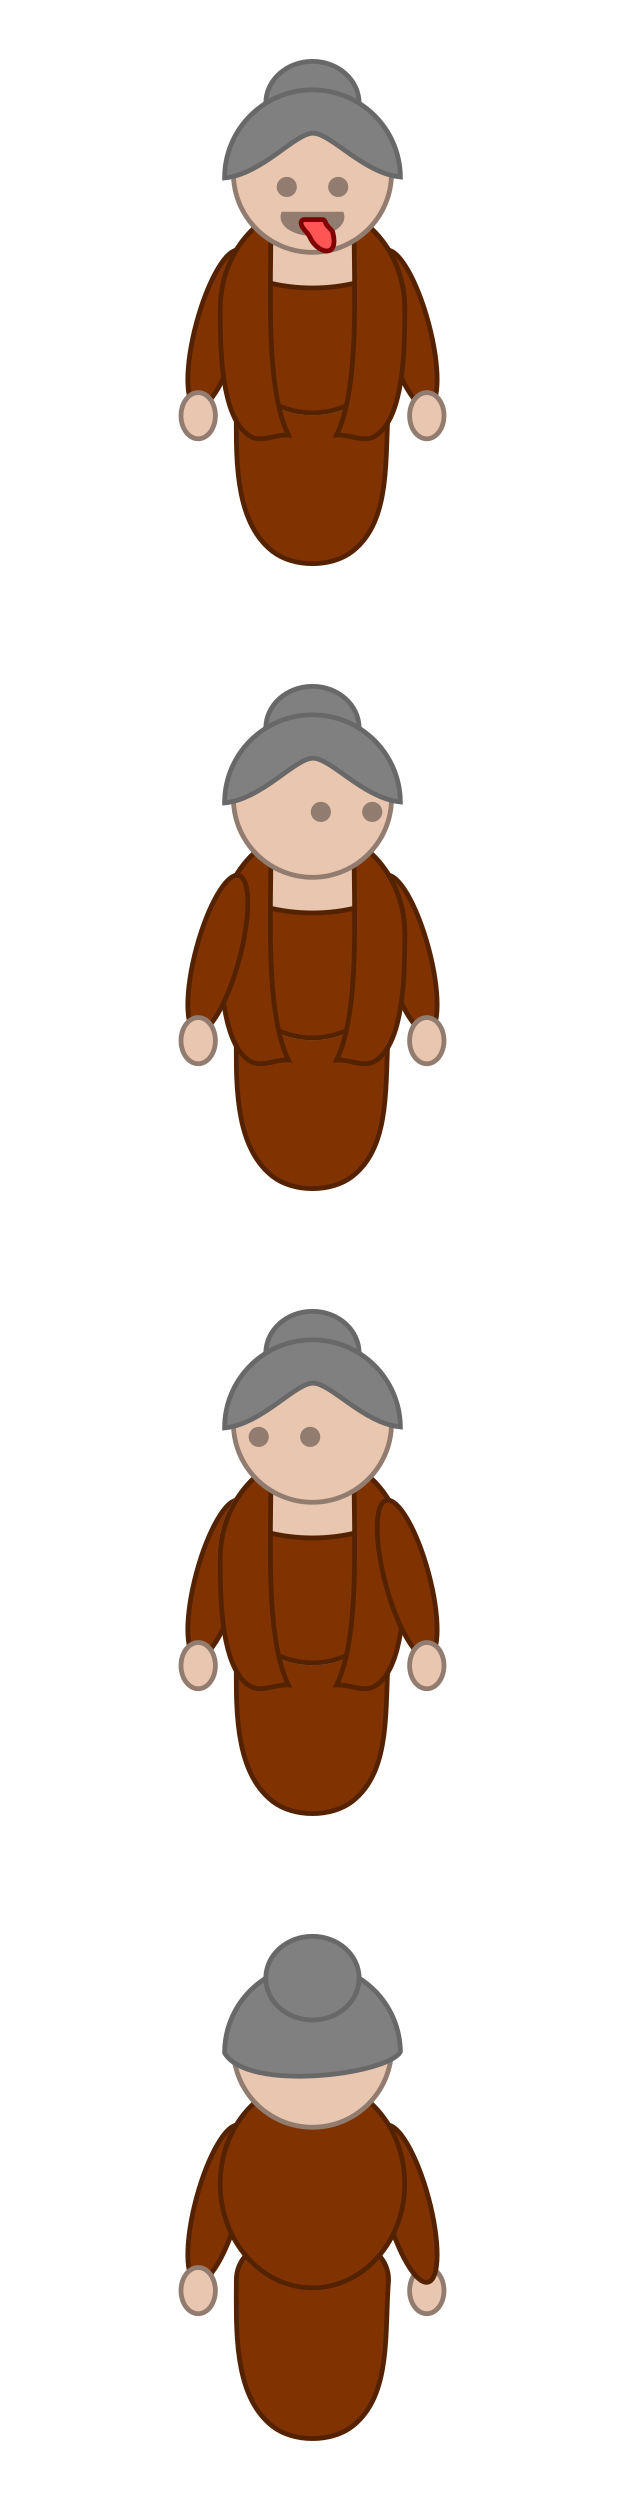
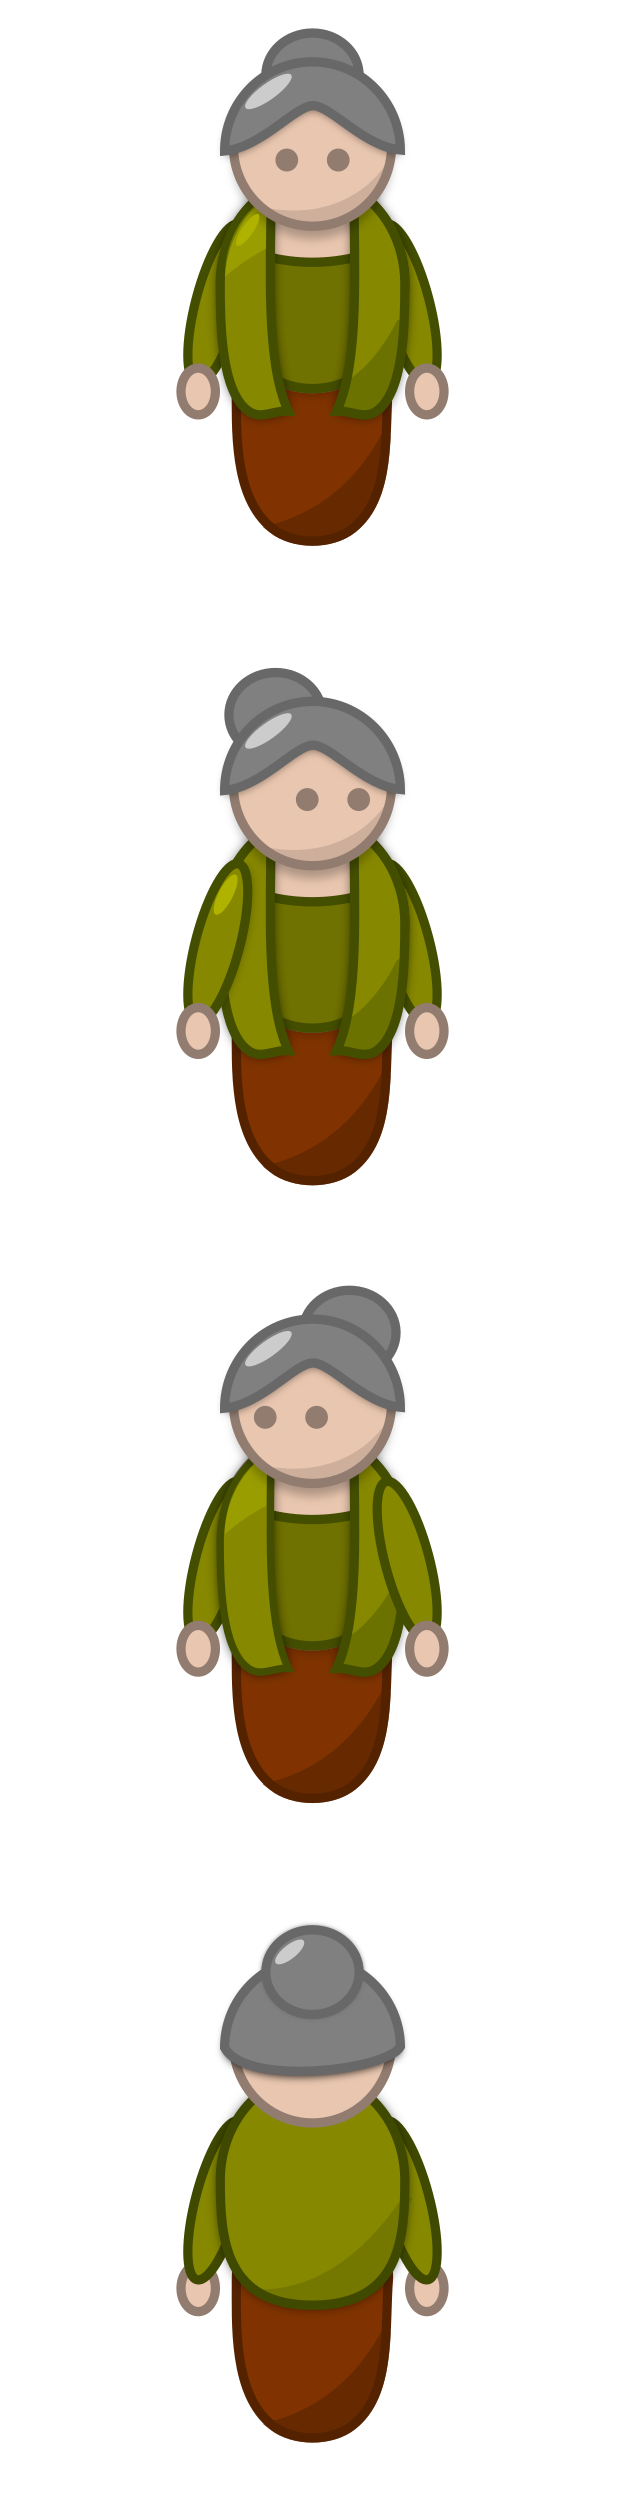
- <svg xmlns="http://www.w3.org/2000/svg" width="32" height="128" viewBox="0 0 8.467 33.867" version="1.1" id="svg1" xml:space="preserve">
-   <defs id="defs1" />
-   <g id="layer1">
-     <ellipse style="fill:#808080;fill-opacity:1;stroke:#686868;stroke-width:0.065;stroke-dasharray:none;stroke-opacity:1" id="path4" cx="4.233" cy="1.398" rx="0.632" ry="0.567" />
-     <path id="rect10" style="fill:#803300;stroke:#552200;stroke-width:0.065;stroke-dasharray:none" d="m 3.691,4.996 h 1.084 c 0.271,0 0.489,0.218 0.489,0.489 -0.057,0.701 0.047,1.563 -0.489,1.983 -0.284,0.223 -0.8,0.223 -1.084,0 C 3.155,7.048 3.202,6.137 3.202,5.485 c 0,-0.271 0.218,-0.489 0.489,-0.489 z" />
-     <ellipse style="fill:#e9c6af;fill-opacity:1;stroke:#917c6f;stroke-width:0.065;stroke-dasharray:none;stroke-opacity:1" id="path5" cx="4.233" cy="4.183" rx="1.25" ry="1.41" />
-     <ellipse style="fill:#803300;fill-opacity:1;stroke:#552200;stroke-width:0.065;stroke-dasharray:none;stroke-opacity:1" id="ellipse11" cx="4.175" cy="5.73" rx="0.3" ry="1.099" transform="rotate(-15)" />
-     <path id="ellipse8" style="fill:#803300;fill-opacity:1;stroke:#552200;stroke-width:0.065;stroke-dasharray:none;stroke-opacity:1" d="M 3.094,3.607 A 1.25,1.41 0 0 0 2.983,4.183 1.25,1.41 0 0 0 4.233,5.593 1.25,1.41 0 0 0 5.484,4.183 1.25,1.41 0 0 0 5.372,3.607 1.603,0.99 0 0 1 4.233,3.901 1.603,0.99 0 0 1 3.094,3.607 Z" />
-     <ellipse style="fill:#803300;fill-opacity:1;stroke:#552200;stroke-width:0.065;stroke-dasharray:none;stroke-opacity:1" id="ellipse10" cx="-4.003" cy="3.539" rx="0.3" ry="1.099" transform="matrix(-0.9659258,-0.258819,-0.258819,0.9659258,0,0)" />
-     <path id="path9" style="fill:#803300;fill-opacity:1;stroke:#552200;stroke-width:0.065;stroke-dasharray:none;stroke-opacity:1" d="m 3.671,2.924 c -5.2e-5,1.029 -0.079,2.307 0.235,2.969 C 3.719,5.882 3.544,6.001 3.388,5.908 2.991,5.671 2.983,4.722 2.983,4.183 2.983,3.651 3.249,3.164 3.671,2.924 Z" />
-     <ellipse style="fill:#e9c6af;fill-opacity:1;stroke:#917c6f;stroke-width:0.065;stroke-dasharray:none;stroke-opacity:1" id="ellipse12" cx="-5.782" cy="5.631" rx="0.233" ry="0.313" transform="scale(-1,1)" />
-     <path id="ellipse9" style="fill:#803300;fill-opacity:1;stroke:#552200;stroke-width:0.065;stroke-dasharray:none;stroke-opacity:1" d="m 4.796,2.924 c 5.2e-5,1.029 0.079,2.307 -0.235,2.969 0.187,-0.011 0.362,0.108 0.518,0.015 C 5.476,5.671 5.484,4.722 5.484,4.183 5.484,3.651 5.218,3.164 4.796,2.924 Z" />
-     <circle style="fill:#e9c6af;stroke:#917c6f;stroke-width:0.065;stroke-dasharray:none" id="path1" cx="4.233" cy="2.347" r="1.071" />
-     <path id="path2" style="fill:#808080;stroke:#686868;stroke-width:0.065;stroke-dasharray:none;stroke-opacity:1" d="M 4.233,1.217 C 4.164,1.217 4.094,1.223 4.025,1.235 3.457,1.336 3.043,1.83 3.043,2.407 c -1.4e-6,0.001 -1.4e-6,0.002 0,0.003 C 3.548,2.36 3.992,1.81 4.236,1.804 4.481,1.799 4.922,2.347 5.424,2.397 5.418,1.744 4.887,1.217 4.233,1.217 Z" />
-     <ellipse style="fill:#e9c6af;fill-opacity:1;stroke:#917c6f;stroke-width:0.065;stroke-dasharray:none;stroke-opacity:1" id="path10" cx="2.685" cy="5.631" rx="0.233" ry="0.313" />
-     <circle style="fill:#917c6f;fill-opacity:1;stroke:#917c6f;stroke-width:0.065;stroke-dasharray:none;stroke-opacity:1" id="path12" cx="3.885" cy="2.532" r="0.104" />
-     <circle style="fill:#917c6f;fill-opacity:1;stroke:#917c6f;stroke-width:0.065;stroke-dasharray:none;stroke-opacity:1" id="circle12" cx="4.582" cy="2.532" r="0.104" />
-     <path id="path13" style="fill:#917c6f;fill-opacity:1;stroke:#917c6f;stroke-width:0.065;stroke-dasharray:none;stroke-opacity:1" d="m 3.838,2.901 a 0.4,0.225 0 0 0 -0.005,0.036 0.4,0.225 0 0 0 0.4,0.226 0.4,0.225 0 0 0 0.4,-0.226 0.4,0.225 0 0 0 -0.005,-0.036 z" />
-     <path id="rect13" style="fill:#ff5555;stroke:#800000;stroke-width:0.065;stroke-dasharray:none" d="m 4.121,2.974 h 0.247 c 0.024,0 0.036,0.02 0.043,0.043 0.017,0.053 0.088,0.093 0.098,0.134 0.089,0.362 -0.216,0.283 -0.314,0.055 -0.025,-0.058 -0.117,-0.117 -0.117,-0.189 0,-0.024 0.019,-0.043 0.043,-0.043 z" />
+ <svg xmlns="http://www.w3.org/2000/svg" width="512" height="2048" viewBox="0 0 135.467 541.867" version="1.1" id="svg1" xml:space="preserve">
+   <defs id="defs1">
+     <filter style="color-interpolation-filters:sRGB" id="filter6" x="-0.056" y="-0.112" width="1.113" height="1.225">
+       <feGaussianBlur stdDeviation="0.056" id="feGaussianBlur6" />
+     </filter>
+     <filter style="color-interpolation-filters:sRGB" id="filter7" x="-0.075" y="-0.075" width="1.15" height="1.15">
+       <feGaussianBlur stdDeviation="0.067" id="feGaussianBlur7" />
+     </filter>
+     <filter style="color-interpolation-filters:sRGB" id="filter8" x="-0.224" y="-0.069" width="1.449" height="1.137">
+       <feGaussianBlur stdDeviation="0.086" id="feGaussianBlur8" />
+     </filter>
+     <filter style="color-interpolation-filters:sRGB" id="filter9" x="-0.224" y="-0.069" width="1.449" height="1.137">
+       <feGaussianBlur stdDeviation="0.086" id="feGaussianBlur9" />
+     </filter>
+     <filter style="color-interpolation-filters:sRGB" id="filter11" x="-0.067" y="-0.085" width="1.135" height="1.169">
+       <feGaussianBlur stdDeviation="0.07" id="feGaussianBlur11" />
+     </filter>
+     <filter style="color-interpolation-filters:sRGB" id="filter48" x="-0.196" y="-0.053" width="1.392" height="1.107">
+       <feGaussianBlur stdDeviation="0.049" id="feGaussianBlur48" />
+     </filter>
+     <filter style="color-interpolation-filters:sRGB" id="filter53" x="-0.084" y="-0.068" width="1.168" height="1.136">
+       <feGaussianBlur stdDeviation="0.087" id="feGaussianBlur53" />
+     </filter>
+     <filter style="color-interpolation-filters:sRGB" id="filter56" x="-0.061" y="-0.097" width="1.123" height="1.193">
+       <feGaussianBlur stdDeviation="0.061" id="feGaussianBlur56" />
+     </filter>
+     <filter style="color-interpolation-filters:sRGB" id="filter57" x="-0.111" y="-0.123" width="1.221" height="1.247">
+       <feGaussianBlur stdDeviation="0.037" id="feGaussianBlur57" />
+     </filter>
+   </defs>
+   <g id="g4" transform="matrix(16,0,0,16.18581,0,-6.292717)">
+     <ellipse style="fill:#808080;fill-opacity:1;stroke:#686868;stroke-width:0.125;stroke-dasharray:none;stroke-opacity:1" id="path4" cx="4.233" cy="1.398" rx="0.632" ry="0.567" />
+     <path id="rect10" style="fill:#803300;stroke:#552200;stroke-width:0.125;stroke-dasharray:none" d="m 3.691,4.996 h 1.084 c 0.271,0 0.489,0.218 0.489,0.489 -0.057,0.701 0.047,1.563 -0.489,1.983 -0.284,0.223 -0.8,0.223 -1.084,0 C 3.155,7.048 3.202,6.137 3.202,5.485 c 0,-0.271 0.218,-0.489 0.489,-0.489 z" />
+     <ellipse style="display:inline;fill:#e9c6af;fill-opacity:1;stroke:#917c6f;stroke-width:0.125;stroke-dasharray:none;stroke-opacity:1" id="path5" cx="4.233" cy="4.183" rx="1.25" ry="1.41" />
+     <ellipse style="fill:#868800;fill-opacity:1;stroke:#444e00;stroke-width:0.125;stroke-dasharray:none;stroke-opacity:1" id="ellipse11" cx="4.175" cy="5.73" rx="0.3" ry="1.099" transform="rotate(-15)" />
+     <path id="path11" style="display:inline;opacity:0.25;fill:#000000;fill-opacity:1;stroke:none;stroke-width:0.1;stroke-dasharray:none;stroke-opacity:1;filter:url(#filter11)" d="M 3.098,3.695 A 1.25,1.41 0 0 0 2.987,4.271 1.25,1.41 0 0 0 4.237,5.681 1.25,1.41 0 0 0 5.487,4.271 1.25,1.41 0 0 0 5.376,3.695 1.603,0.99 0 0 1 4.237,3.989 1.603,0.99 0 0 1 3.098,3.695 Z" />
+     <path id="ellipse8" style="display:inline;fill:#6f7100;fill-opacity:1;stroke:#444e00;stroke-width:0.125;stroke-dasharray:none;stroke-opacity:1" d="M 3.094,3.607 A 1.25,1.41 0 0 0 2.983,4.183 1.25,1.41 0 0 0 4.233,5.593 1.25,1.41 0 0 0 5.484,4.183 1.25,1.41 0 0 0 5.372,3.607 1.603,0.99 0 0 1 4.233,3.901 1.603,0.99 0 0 1 3.094,3.607 Z" />
+     <ellipse style="fill:#868800;fill-opacity:1;stroke:#444e00;stroke-width:0.125;stroke-dasharray:none;stroke-opacity:1" id="ellipse10" cx="-4.003" cy="3.539" rx="0.3" ry="1.099" transform="matrix(-0.9659258,-0.258819,-0.258819,0.9659258,0,0)" />
+     <path id="path7" style="fill:#000000;fill-opacity:1;stroke:none;stroke-width:0.1;stroke-dasharray:none;stroke-opacity:1;filter:url(#filter9)" d="m 3.671,2.924 c -5.2e-5,1.029 -0.079,2.307 0.235,2.969 C 3.719,5.882 3.544,6.001 3.388,5.908 2.991,5.671 2.983,4.722 2.983,4.183 2.983,3.651 3.249,3.164 3.671,2.924 Z" />
+     <path id="path9" style="fill:#868800;fill-opacity:1;stroke:#444e00;stroke-width:0.125;stroke-dasharray:none;stroke-opacity:1" d="m 3.671,2.924 c -5.2e-5,1.029 -0.079,2.307 0.235,2.969 C 3.719,5.882 3.544,6.001 3.388,5.908 2.991,5.671 2.983,4.722 2.983,4.183 2.983,3.651 3.249,3.164 3.671,2.924 Z" />
+     <path id="path15" style="fill:#b8bb00;fill-opacity:0.411;stroke:none;stroke-width:0.083;stroke-dasharray:none;stroke-opacity:1" d="M 3.61,3.031 C 3.264,3.232 3.047,3.641 3.047,4.087 v 0.01 c 0.166,-0.15 0.365,-0.277 0.557,-0.38 0.002,-0.234 0.006,-0.467 0.006,-0.686 z" />
+     <ellipse style="fill:#e9c6af;fill-opacity:1;stroke:#917c6f;stroke-width:0.125;stroke-dasharray:none;stroke-opacity:1" id="ellipse12" cx="-5.782" cy="5.631" rx="0.233" ry="0.313" transform="scale(-1,1)" />
+     <path id="path8" style="fill:#000000;fill-opacity:1;stroke:none;stroke-width:0.1;stroke-dasharray:none;stroke-opacity:1;filter:url(#filter8)" d="m 4.796,2.924 c 5.2e-5,1.029 0.079,2.307 -0.235,2.969 0.187,-0.011 0.362,0.108 0.518,0.015 C 5.476,5.671 5.484,4.722 5.484,4.183 5.484,3.651 5.218,3.164 4.796,2.924 Z" />
+     <path id="ellipse9" style="fill:#868800;fill-opacity:1;stroke:#444e00;stroke-width:0.125;stroke-dasharray:none;stroke-opacity:1" d="m 4.796,2.924 c 5.2e-5,1.029 0.079,2.307 -0.235,2.969 0.187,-0.011 0.362,0.108 0.518,0.015 C 5.476,5.671 5.484,4.722 5.484,4.183 5.484,3.651 5.218,3.164 4.796,2.924 Z" />
+     <circle style="opacity:0.25;fill:#000000;stroke:none;stroke-width:0.1;stroke-dasharray:none;filter:url(#filter7)" id="circle6" cx="4.233" cy="2.517" r="1.071" />
+     <circle style="display:inline;fill:#e9c6af;stroke:#917c6f;stroke-width:0.125;stroke-dasharray:none" id="path1" cx="4.233" cy="2.347" r="1.071" />
+     <path id="path6" style="display:inline;opacity:0.5;mix-blend-mode:normal;fill:#000000;stroke:none;stroke-width:0.1;stroke-dasharray:none;stroke-opacity:1;filter:url(#filter6)" d="m 4.233,1.279 c -0.07,-4.9e-5 -0.139,0.006 -0.208,0.018 -0.568,0.101 -0.983,0.595 -0.983,1.172 -1.4e-6,0.001 -1.4e-6,0.002 0,0.003 C 3.548,2.423 3.992,1.872 4.236,1.867 4.481,1.861 4.922,2.409 5.424,2.459 5.418,1.806 4.887,1.279 4.233,1.279 Z" />
+     <path id="circle50" style="display:inline;opacity:0.305;fill:#917c6f;fill-opacity:1;stroke:#917c6f;stroke-width:0.125;stroke-dasharray:none" d="M 5.261,2.647 C 5.01,3.007 4.462,3.376 3.646,3.242 3.776,3.297 4.092,3.418 4.233,3.418 4.709,3.418 5.128,3.104 5.261,2.647 Z" />
+     <path id="path2" style="display:inline;fill:#808080;stroke:#686868;stroke-width:0.125;stroke-dasharray:none;stroke-opacity:1" d="M 4.233,1.217 C 4.164,1.217 4.094,1.223 4.025,1.235 3.457,1.336 3.043,1.83 3.043,2.407 c -1.4e-6,0.001 -1.4e-6,0.002 0,0.003 C 3.548,2.36 3.992,1.81 4.236,1.804 4.481,1.799 4.922,2.347 5.424,2.397 5.418,1.744 4.887,1.217 4.233,1.217 Z" />
+     <ellipse style="fill:#e9c6af;fill-opacity:1;stroke:#917c6f;stroke-width:0.125;stroke-dasharray:none;stroke-opacity:1" id="path10" cx="2.685" cy="5.631" rx="0.233" ry="0.313" />
+     <circle style="display:inline;fill:#917c6f;fill-opacity:1;stroke:#917c6f;stroke-width:0.1;stroke-dasharray:none;stroke-opacity:1" id="path12" cx="3.885" cy="2.532" r="0.104" />
+     <circle style="display:inline;fill:#917c6f;fill-opacity:1;stroke:#917c6f;stroke-width:0.1;stroke-dasharray:none;stroke-opacity:1" id="circle12" cx="4.582" cy="2.532" r="0.104" />
+     <ellipse style="fill:#cccccc;fill-opacity:1;stroke:none;stroke-width:0.076;stroke-dasharray:none" id="path3" cx="2.025" cy="3.424" rx="0.38" ry="0.109" transform="rotate(-35.4732)" />
+     <path id="path14" style="opacity:0.393;fill:#444e00;fill-opacity:1;stroke:#444e00;stroke-width:0.125;stroke-dasharray:none;stroke-opacity:1" d="M 5.438,5.099 C 5.362,5.181 5.464,4.636 5.416,4.741 5.255,5.09 4.861,5.529 4.681,5.541 4.649,5.671 4.61,5.79 4.561,5.893 4.748,5.882 4.923,6.002 5.079,5.909 5.289,5.783 5.39,5.458 5.438,5.099 Z" />
+     <path id="path16" style="opacity:0.611;fill:#552200;fill-opacity:1;stroke:#552200;stroke-width:0.125;stroke-dasharray:none" d="M 5.231,6.221 C 4.947,6.747 4.477,7.264 3.698,7.473 3.984,7.691 4.493,7.689 4.775,7.468 5.132,7.189 5.205,6.714 5.231,6.221 Z" />
+     <ellipse style="opacity:1;fill:#b0b200;fill-opacity:1;stroke:none;stroke-width:0.123;stroke-dasharray:none;stroke-opacity:1" id="path50" cx="5.623" cy="4.417" rx="0.095" ry="0.249" transform="matrix(0.9982948,-0.05837334,-0.5111928,0.859466,0,0)" />
  </g>
-   <g id="g28" transform="translate(2.2252401e-7,8.466667)">
-     <ellipse style="fill:#808080;fill-opacity:1;stroke:#686868;stroke-width:0.065;stroke-dasharray:none;stroke-opacity:1" id="ellipse21" cx="4.233" cy="1.398" rx="0.632" ry="0.567" />
-     <path id="path21" style="fill:#803300;stroke:#552200;stroke-width:0.065;stroke-dasharray:none" d="m 3.691,4.996 h 1.084 c 0.271,0 0.489,0.218 0.489,0.489 -0.057,0.701 0.047,1.563 -0.489,1.983 -0.284,0.223 -0.8,0.223 -1.084,0 C 3.155,7.048 3.202,6.137 3.202,5.485 c 0,-0.271 0.218,-0.489 0.489,-0.489 z" />
-     <ellipse style="fill:#e9c6af;fill-opacity:1;stroke:#917c6f;stroke-width:0.065;stroke-dasharray:none;stroke-opacity:1" id="ellipse22" cx="4.233" cy="4.183" rx="1.25" ry="1.41" />
-     <ellipse style="fill:#803300;fill-opacity:1;stroke:#552200;stroke-width:0.065;stroke-dasharray:none;stroke-opacity:1" id="ellipse23" cx="4.175" cy="5.73" rx="0.3" ry="1.099" transform="rotate(-15)" />
-     <path id="path23" style="fill:#803300;fill-opacity:1;stroke:#552200;stroke-width:0.065;stroke-dasharray:none;stroke-opacity:1" d="M 3.094,3.607 A 1.25,1.41 0 0 0 2.983,4.183 1.25,1.41 0 0 0 4.233,5.593 1.25,1.41 0 0 0 5.484,4.183 1.25,1.41 0 0 0 5.372,3.607 1.603,0.99 0 0 1 4.233,3.901 1.603,0.99 0 0 1 3.094,3.607 Z" />
-     <path id="path24" style="fill:#803300;fill-opacity:1;stroke:#552200;stroke-width:0.065;stroke-dasharray:none;stroke-opacity:1" d="m 3.671,2.924 c -5.2e-5,1.029 -0.079,2.307 0.235,2.969 C 3.719,5.882 3.544,6.001 3.388,5.908 2.991,5.671 2.983,4.722 2.983,4.183 2.983,3.651 3.249,3.164 3.671,2.924 Z" />
-     <ellipse style="fill:#e9c6af;fill-opacity:1;stroke:#917c6f;stroke-width:0.065;stroke-dasharray:none;stroke-opacity:1" id="ellipse25" cx="-5.782" cy="5.631" rx="0.233" ry="0.313" transform="scale(-1,1)" />
-     <path id="path25" style="fill:#803300;fill-opacity:1;stroke:#552200;stroke-width:0.065;stroke-dasharray:none;stroke-opacity:1" d="m 4.796,2.924 c 5.2e-5,1.029 0.079,2.307 -0.235,2.969 0.187,-0.011 0.362,0.108 0.518,0.015 C 5.476,5.671 5.484,4.722 5.484,4.183 5.484,3.651 5.218,3.164 4.796,2.924 Z" />
-     <circle style="fill:#e9c6af;stroke:#917c6f;stroke-width:0.065;stroke-dasharray:none" id="circle25" cx="4.233" cy="2.347" r="1.071" />
-     <ellipse style="fill:#803300;fill-opacity:1;stroke:#552200;stroke-width:0.065;stroke-dasharray:none;stroke-opacity:1" id="ellipse24" cx="-4.003" cy="3.539" rx="0.3" ry="1.099" transform="matrix(-0.9659258,-0.258819,-0.258819,0.9659258,0,0)" />
-     <path id="path26" style="fill:#808080;stroke:#686868;stroke-width:0.065;stroke-dasharray:none;stroke-opacity:1" d="M 4.233,1.217 C 4.164,1.217 4.094,1.223 4.025,1.235 3.457,1.336 3.043,1.83 3.043,2.407 c -1.4e-6,0.001 -1.4e-6,0.002 0,0.003 C 3.548,2.36 3.992,1.81 4.236,1.804 4.481,1.799 4.922,2.347 5.424,2.397 5.418,1.744 4.887,1.217 4.233,1.217 Z" />
-     <ellipse style="fill:#e9c6af;fill-opacity:1;stroke:#917c6f;stroke-width:0.065;stroke-dasharray:none;stroke-opacity:1" id="ellipse26" cx="2.685" cy="5.631" rx="0.233" ry="0.313" />
-     <circle style="fill:#917c6f;fill-opacity:1;stroke:#917c6f;stroke-width:0.065;stroke-dasharray:none;stroke-opacity:1" id="circle26" cx="4.347" cy="2.532" r="0.104" />
-     <circle style="fill:#917c6f;fill-opacity:1;stroke:#917c6f;stroke-width:0.065;stroke-dasharray:none;stroke-opacity:1" id="circle27" cx="5.043" cy="2.532" r="0.104" />
+   <g id="g3" transform="matrix(16,0,0,16.18581,-1.3498411e-5,266.2138)">
+     <ellipse style="fill:#808080;fill-opacity:1;stroke:#686868;stroke-width:0.125;stroke-dasharray:none;stroke-opacity:1" id="ellipse18" cx="4.733" cy="1.398" rx="0.632" ry="0.567" />
+     <path id="path18" style="fill:#803300;stroke:#552200;stroke-width:0.125;stroke-dasharray:none" d="m 3.691,4.996 h 1.084 c 0.271,0 0.489,0.218 0.489,0.489 -0.057,0.701 0.047,1.563 -0.489,1.983 -0.284,0.223 -0.8,0.223 -1.084,0 C 3.155,7.048 3.202,6.137 3.202,5.485 c 0,-0.271 0.218,-0.489 0.489,-0.489 z" />
+     <ellipse style="display:inline;fill:#e9c6af;fill-opacity:1;stroke:#917c6f;stroke-width:0.125;stroke-dasharray:none;stroke-opacity:1" id="ellipse19" cx="4.233" cy="4.183" rx="1.25" ry="1.41" />
+     <path id="path20" style="display:inline;opacity:0.25;fill:#000000;fill-opacity:1;stroke:none;stroke-width:0.1;stroke-dasharray:none;stroke-opacity:1;filter:url(#filter11)" d="M 3.098,3.695 A 1.25,1.41 0 0 0 2.987,4.271 1.25,1.41 0 0 0 4.237,5.681 1.25,1.41 0 0 0 5.487,4.271 1.25,1.41 0 0 0 5.376,3.695 1.603,0.99 0 0 1 4.237,3.989 1.603,0.99 0 0 1 3.098,3.695 Z" />
+     <path id="path21" style="display:inline;fill:#6f7100;fill-opacity:1;stroke:#444e00;stroke-width:0.125;stroke-dasharray:none;stroke-opacity:1" d="M 3.094,3.607 A 1.25,1.41 0 0 0 2.983,4.183 1.25,1.41 0 0 0 4.233,5.593 1.25,1.41 0 0 0 5.484,4.183 1.25,1.41 0 0 0 5.372,3.607 1.603,0.99 0 0 1 4.233,3.901 1.603,0.99 0 0 1 3.094,3.607 Z" />
+     <ellipse style="fill:#868800;fill-opacity:1;stroke:#444e00;stroke-width:0.125;stroke-dasharray:none;stroke-opacity:1" id="ellipse21" cx="-4.003" cy="3.539" rx="0.3" ry="1.099" transform="matrix(-0.9659258,-0.258819,-0.258819,0.9659258,0,0)" />
+     <path id="path22" style="fill:#000000;fill-opacity:1;stroke:none;stroke-width:0.1;stroke-dasharray:none;stroke-opacity:1;filter:url(#filter9)" d="m 3.671,2.924 c -5.2e-5,1.029 -0.079,2.307 0.235,2.969 C 3.719,5.882 3.544,6.001 3.388,5.908 2.991,5.671 2.983,4.722 2.983,4.183 2.983,3.651 3.249,3.164 3.671,2.924 Z" />
+     <path id="path23" style="fill:#868800;fill-opacity:1;stroke:#444e00;stroke-width:0.1;stroke-dasharray:none;stroke-opacity:1" d="m 3.671,2.924 c -5.2e-5,1.029 -0.079,2.307 0.235,2.969 C 3.719,5.882 3.544,6.001 3.388,5.908 2.991,5.671 2.983,4.722 2.983,4.183 2.983,3.651 3.249,3.164 3.671,2.924 Z" />
+     <path id="path24" style="fill:#b8bb00;fill-opacity:0.411;stroke:none;stroke-width:0.083;stroke-dasharray:none;stroke-opacity:1" d="M 3.61,3.031 C 3.264,3.232 3.047,3.641 3.047,4.087 v 0.01 c 0.166,-0.15 0.365,-0.277 0.557,-0.38 0.002,-0.234 0.006,-0.467 0.006,-0.686 z" />
+     <path id="path25" style="fill:#000000;fill-opacity:1;stroke:none;stroke-width:0.1;stroke-dasharray:none;stroke-opacity:1;filter:url(#filter8)" d="m 4.796,2.924 c 5.2e-5,1.029 0.079,2.307 -0.235,2.969 0.187,-0.011 0.362,0.108 0.518,0.015 C 5.476,5.671 5.484,4.722 5.484,4.183 5.484,3.651 5.218,3.164 4.796,2.924 Z" />
+     <path id="path26" style="fill:#868800;fill-opacity:1;stroke:#444e00;stroke-width:0.125;stroke-dasharray:none;stroke-opacity:1" d="m 4.796,2.924 c 5.2e-5,1.029 0.079,2.307 -0.235,2.969 0.187,-0.011 0.362,0.108 0.518,0.015 C 5.476,5.671 5.484,4.722 5.484,4.183 5.484,3.651 5.218,3.164 4.796,2.924 Z" />
+     <circle style="opacity:0.25;fill:#000000;stroke:none;stroke-width:0.1;stroke-dasharray:none;filter:url(#filter7)" id="circle26" cx="4.233" cy="2.517" r="1.071" />
+     <circle style="display:inline;fill:#e9c6af;stroke:#917c6f;stroke-width:0.125;stroke-dasharray:none" id="circle27" cx="4.233" cy="2.347" r="1.071" />
+     <path id="path27" style="display:inline;opacity:0.5;mix-blend-mode:normal;fill:#000000;stroke:none;stroke-width:0.1;stroke-dasharray:none;stroke-opacity:1;filter:url(#filter6)" d="m 4.233,1.279 c -0.07,-4.9e-5 -0.139,0.006 -0.208,0.018 -0.568,0.101 -0.983,0.595 -0.983,1.172 -1.4e-6,0.001 -1.4e-6,0.002 0,0.003 C 3.548,2.423 3.992,1.872 4.236,1.867 4.481,1.861 4.922,2.409 5.424,2.459 5.418,1.806 4.887,1.279 4.233,1.279 Z" />
+     <path id="path28" style="display:inline;fill:#808080;stroke:#686868;stroke-width:0.125;stroke-dasharray:none;stroke-opacity:1" d="M 4.233,1.217 C 4.164,1.217 4.094,1.223 4.025,1.235 3.457,1.336 3.043,1.83 3.043,2.407 c -1.4e-6,0.001 -1.4e-6,0.002 0,0.003 C 3.548,2.36 3.992,1.81 4.236,1.804 4.481,1.799 4.922,2.347 5.424,2.397 5.418,1.744 4.887,1.217 4.233,1.217 Z" />
+     <ellipse style="fill:#e9c6af;fill-opacity:1;stroke:#917c6f;stroke-width:0.125;stroke-dasharray:none;stroke-opacity:1" id="ellipse28" cx="2.685" cy="5.631" rx="0.233" ry="0.313" />
+     <circle style="display:inline;fill:#917c6f;fill-opacity:1;stroke:#917c6f;stroke-width:0.1;stroke-dasharray:none;stroke-opacity:1" id="circle28" cx="3.593" cy="2.532" r="0.104" />
+     <circle style="display:inline;fill:#917c6f;fill-opacity:1;stroke:#917c6f;stroke-width:0.1;stroke-dasharray:none;stroke-opacity:1" id="circle29" cx="4.289" cy="2.532" r="0.104" />
+     <ellipse style="fill:#cccccc;fill-opacity:1;stroke:none;stroke-width:0.076;stroke-dasharray:none" id="ellipse33" cx="2.025" cy="3.424" rx="0.38" ry="0.109" transform="rotate(-35.4732)" />
+     <path id="path33" style="opacity:0.393;fill:#444e00;fill-opacity:1;stroke:#444e00;stroke-width:0.125;stroke-dasharray:none;stroke-opacity:1" d="M 5.438,5.099 C 5.362,5.181 5.464,4.636 5.416,4.741 5.255,5.09 4.861,5.529 4.681,5.541 4.649,5.671 4.61,5.79 4.561,5.893 4.748,5.882 4.923,6.002 5.079,5.909 5.289,5.783 5.39,5.458 5.438,5.099 Z" />
+     <ellipse style="fill:#868800;fill-opacity:1;stroke:#444e00;stroke-width:0.125;stroke-dasharray:none;stroke-opacity:1" id="ellipse20" cx="4.175" cy="5.73" rx="0.3" ry="1.099" transform="rotate(-15)" />
+     <ellipse style="fill:#e9c6af;fill-opacity:1;stroke:#917c6f;stroke-width:0.125;stroke-dasharray:none;stroke-opacity:1" id="ellipse24" cx="-5.782" cy="5.631" rx="0.233" ry="0.313" transform="scale(-1,1)" />
+     <path id="path34" style="opacity:0.611;fill:#552200;fill-opacity:1;stroke:#552200;stroke-width:0.125;stroke-dasharray:none" d="M 5.231,6.221 C 4.947,6.747 4.477,7.264 3.698,7.473 3.984,7.691 4.493,7.689 4.775,7.468 5.132,7.189 5.205,6.714 5.231,6.221 Z" />
+     <path id="path51" style="display:inline;opacity:0.305;fill:#917c6f;fill-opacity:1;stroke:#917c6f;stroke-width:0.1;stroke-dasharray:none" d="m 5.261,2.647 c -0.251,0.36 -0.799,0.728 -1.615,0.595 0.131,0.054 0.446,0.176 0.587,0.175 0.476,1.02e-4 0.895,-0.314 1.028,-0.77 z" />
  </g>
-   <g id="g28-6" transform="translate(0,16.93333)">
-     <ellipse style="fill:#808080;fill-opacity:1;stroke:#686868;stroke-width:0.065;stroke-dasharray:none;stroke-opacity:1" id="ellipse21-9" cx="4.233" cy="1.398" rx="0.632" ry="0.567" />
-     <path id="path21-1" style="fill:#803300;stroke:#552200;stroke-width:0.065;stroke-dasharray:none" d="m 3.691,4.996 h 1.084 c 0.271,0 0.489,0.218 0.489,0.489 -0.057,0.701 0.047,1.563 -0.489,1.983 -0.284,0.223 -0.8,0.223 -1.084,0 C 3.155,7.048 3.202,6.137 3.202,5.485 c 0,-0.271 0.218,-0.489 0.489,-0.489 z" />
-     <ellipse style="fill:#803300;fill-opacity:1;stroke:#552200;stroke-width:0.065;stroke-dasharray:none;stroke-opacity:1" id="ellipse24-6" cx="-4.003" cy="3.539" rx="0.3" ry="1.099" transform="matrix(-0.9659258,-0.258819,-0.258819,0.9659258,0,0)" />
-     <ellipse style="fill:#e9c6af;fill-opacity:1;stroke:#917c6f;stroke-width:0.065;stroke-dasharray:none;stroke-opacity:1" id="ellipse22-2" cx="4.233" cy="4.183" rx="1.25" ry="1.41" />
-     <ellipse style="fill:#e9c6af;fill-opacity:1;stroke:#917c6f;stroke-width:0.065;stroke-dasharray:none;stroke-opacity:1" id="ellipse26-6" cx="2.685" cy="5.631" rx="0.233" ry="0.313" />
-     <path id="path23-0" style="fill:#803300;fill-opacity:1;stroke:#552200;stroke-width:0.065;stroke-dasharray:none;stroke-opacity:1" d="M 3.094,3.607 A 1.25,1.41 0 0 0 2.983,4.183 1.25,1.41 0 0 0 4.233,5.593 1.25,1.41 0 0 0 5.484,4.183 1.25,1.41 0 0 0 5.372,3.607 1.603,0.99 0 0 1 4.233,3.901 1.603,0.99 0 0 1 3.094,3.607 Z" />
-     <path id="path24-9" style="fill:#803300;fill-opacity:1;stroke:#552200;stroke-width:0.065;stroke-dasharray:none;stroke-opacity:1" d="m 3.671,2.924 c -5.2e-5,1.029 -0.079,2.307 0.235,2.969 C 3.719,5.882 3.544,6.001 3.388,5.908 2.991,5.671 2.983,4.722 2.983,4.183 2.983,3.651 3.249,3.164 3.671,2.924 Z" />
-     <path id="path25-6" style="fill:#803300;fill-opacity:1;stroke:#552200;stroke-width:0.065;stroke-dasharray:none;stroke-opacity:1" d="m 4.796,2.924 c 5.2e-5,1.029 0.079,2.307 -0.235,2.969 0.187,-0.011 0.362,0.108 0.518,0.015 C 5.476,5.671 5.484,4.722 5.484,4.183 5.484,3.651 5.218,3.164 4.796,2.924 Z" />
-     <circle style="fill:#e9c6af;stroke:#917c6f;stroke-width:0.065;stroke-dasharray:none" id="circle25-0" cx="4.233" cy="2.347" r="1.071" />
-     <ellipse style="fill:#803300;fill-opacity:1;stroke:#552200;stroke-width:0.065;stroke-dasharray:none;stroke-opacity:1" id="ellipse23-7" cx="4.175" cy="5.73" rx="0.3" ry="1.099" transform="rotate(-15)" />
-     <ellipse style="fill:#e9c6af;fill-opacity:1;stroke:#917c6f;stroke-width:0.065;stroke-dasharray:none;stroke-opacity:1" id="ellipse25-3" cx="-5.782" cy="5.631" rx="0.233" ry="0.313" transform="scale(-1,1)" />
-     <path id="path26-2" style="fill:#808080;stroke:#686868;stroke-width:0.065;stroke-dasharray:none;stroke-opacity:1" d="M 4.233,1.217 C 4.164,1.217 4.094,1.223 4.025,1.235 3.457,1.336 3.043,1.83 3.043,2.407 c -1.4e-6,0.001 -1.4e-6,0.002 0,0.003 C 3.548,2.36 3.992,1.81 4.236,1.804 4.481,1.799 4.922,2.347 5.424,2.397 5.418,1.744 4.887,1.217 4.233,1.217 Z" />
-     <circle style="fill:#917c6f;fill-opacity:1;stroke:#917c6f;stroke-width:0.065;stroke-dasharray:none;stroke-opacity:1" id="circle26-1" cx="3.505" cy="2.532" r="0.104" />
-     <circle style="fill:#917c6f;fill-opacity:1;stroke:#917c6f;stroke-width:0.065;stroke-dasharray:none;stroke-opacity:1" id="circle27-8" cx="4.202" cy="2.532" r="0.104" />
+   <g id="g2" transform="matrix(16,0,0,16.18581,0,132.3203)">
+     <ellipse style="fill:#808080;fill-opacity:1;stroke:#686868;stroke-width:0.125;stroke-dasharray:none;stroke-opacity:1" id="ellipse36" cx="3.733" cy="1.398" rx="0.632" ry="0.567" />
+     <path id="path36" style="fill:#803300;stroke:#552200;stroke-width:0.125;stroke-dasharray:none" d="m 3.691,4.996 h 1.084 c 0.271,0 0.489,0.218 0.489,0.489 -0.057,0.701 0.047,1.563 -0.489,1.983 -0.284,0.223 -0.8,0.223 -1.084,0 C 3.155,7.048 3.202,6.137 3.202,5.485 c 0,-0.271 0.218,-0.489 0.489,-0.489 z" />
+     <ellipse style="display:inline;fill:#e9c6af;fill-opacity:1;stroke:#917c6f;stroke-width:0.125;stroke-dasharray:none;stroke-opacity:1" id="ellipse37" cx="4.233" cy="4.183" rx="1.25" ry="1.41" />
+     <ellipse style="fill:#868800;fill-opacity:1;stroke:#444e00;stroke-width:0.125;stroke-dasharray:none;stroke-opacity:1" id="ellipse38" cx="4.175" cy="5.73" rx="0.3" ry="1.099" transform="rotate(-15)" />
+     <path id="path38" style="display:inline;opacity:0.25;fill:#000000;fill-opacity:1;stroke:none;stroke-width:0.1;stroke-dasharray:none;stroke-opacity:1;filter:url(#filter11)" d="M 3.098,3.695 A 1.25,1.41 0 0 0 2.987,4.271 1.25,1.41 0 0 0 4.237,5.681 1.25,1.41 0 0 0 5.487,4.271 1.25,1.41 0 0 0 5.376,3.695 1.603,0.99 0 0 1 4.237,3.989 1.603,0.99 0 0 1 3.098,3.695 Z" />
+     <path id="path39" style="display:inline;fill:#6f7100;fill-opacity:1;stroke:#444e00;stroke-width:0.125;stroke-dasharray:none;stroke-opacity:1" d="M 3.094,3.607 A 1.25,1.41 0 0 0 2.983,4.183 1.25,1.41 0 0 0 4.233,5.593 1.25,1.41 0 0 0 5.484,4.183 1.25,1.41 0 0 0 5.372,3.607 1.603,0.99 0 0 1 4.233,3.901 1.603,0.99 0 0 1 3.094,3.607 Z" />
+     <path id="path40" style="fill:#000000;fill-opacity:1;stroke:none;stroke-width:0.1;stroke-dasharray:none;stroke-opacity:1;filter:url(#filter9)" d="m 3.671,2.924 c -5.2e-5,1.029 -0.079,2.307 0.235,2.969 C 3.719,5.882 3.544,6.001 3.388,5.908 2.991,5.671 2.983,4.722 2.983,4.183 2.983,3.651 3.249,3.164 3.671,2.924 Z" />
+     <path id="path41" style="fill:#868800;fill-opacity:1;stroke:#444e00;stroke-width:0.125;stroke-dasharray:none;stroke-opacity:1" d="m 3.671,2.924 c -5.2e-5,1.029 -0.079,2.307 0.235,2.969 C 3.719,5.882 3.544,6.001 3.388,5.908 2.991,5.671 2.983,4.722 2.983,4.183 2.983,3.651 3.249,3.164 3.671,2.924 Z" />
+     <ellipse style="fill:#e9c6af;fill-opacity:1;stroke:#917c6f;stroke-width:0.125;stroke-dasharray:none;stroke-opacity:1" id="ellipse42" cx="-5.782" cy="5.631" rx="0.233" ry="0.313" transform="scale(-1,1)" />
+     <path id="path43" style="fill:#000000;fill-opacity:1;stroke:none;stroke-width:0.1;stroke-dasharray:none;stroke-opacity:1;filter:url(#filter8)" d="m 4.796,2.924 c 5.2e-5,1.029 0.079,2.307 -0.235,2.969 0.187,-0.011 0.362,0.108 0.518,0.015 C 5.476,5.671 5.484,4.722 5.484,4.183 5.484,3.651 5.218,3.164 4.796,2.924 Z" />
+     <path id="path44" style="fill:#868800;fill-opacity:1;stroke:#444e00;stroke-width:0.125;stroke-dasharray:none;stroke-opacity:1" d="m 4.796,2.924 c 5.2e-5,1.029 0.079,2.307 -0.235,2.969 0.187,-0.011 0.362,0.108 0.518,0.015 C 5.476,5.671 5.484,4.722 5.484,4.183 5.484,3.651 5.218,3.164 4.796,2.924 Z" />
+     <circle style="opacity:0.25;fill:#000000;stroke:none;stroke-width:0.1;stroke-dasharray:none;filter:url(#filter7)" id="circle44" cx="4.233" cy="2.517" r="1.071" />
+     <circle style="display:inline;fill:#e9c6af;stroke:#917c6f;stroke-width:0.125;stroke-dasharray:none" id="circle45" cx="4.233" cy="2.347" r="1.071" />
+     <ellipse style="display:inline;opacity:0.25;mix-blend-mode:normal;fill:#000000;fill-opacity:1;stroke:none;stroke-width:0.1;stroke-dasharray:none;stroke-opacity:1;filter:url(#filter48)" id="ellipse48" cx="-4.003" cy="3.539" rx="0.3" ry="1.099" transform="matrix(-0.9659258,-0.258819,-0.258819,0.9659258,0.0621787,0)" />
+     <ellipse style="display:inline;fill:#868800;fill-opacity:1;stroke:#444e00;stroke-width:0.125;stroke-dasharray:none;stroke-opacity:1" id="ellipse39" cx="-4.003" cy="3.539" rx="0.3" ry="1.099" transform="matrix(-0.9659258,-0.258819,-0.258819,0.9659258,0,0)" />
+     <path id="path45" style="display:inline;opacity:0.5;mix-blend-mode:normal;fill:#000000;stroke:none;stroke-width:0.1;stroke-dasharray:none;stroke-opacity:1;filter:url(#filter6)" d="m 4.233,1.279 c -0.07,-4.9e-5 -0.139,0.006 -0.208,0.018 -0.568,0.101 -0.983,0.595 -0.983,1.172 -1.4e-6,0.001 -1.4e-6,0.002 0,0.003 C 3.548,2.423 3.992,1.872 4.236,1.867 4.481,1.861 4.922,2.409 5.424,2.459 5.418,1.806 4.887,1.279 4.233,1.279 Z" />
+     <path id="path46" style="display:inline;fill:#808080;stroke:#686868;stroke-width:0.125;stroke-dasharray:none;stroke-opacity:1" d="M 4.233,1.217 C 4.164,1.217 4.094,1.223 4.025,1.235 3.457,1.336 3.043,1.83 3.043,2.407 c -1.4e-6,0.001 -1.4e-6,0.002 0,0.003 C 3.548,2.36 3.992,1.81 4.236,1.804 4.481,1.799 4.922,2.347 5.424,2.397 5.418,1.744 4.887,1.217 4.233,1.217 Z" />
+     <ellipse style="fill:#e9c6af;fill-opacity:1;stroke:#917c6f;stroke-width:0.125;stroke-dasharray:none;stroke-opacity:1" id="ellipse46" cx="2.685" cy="5.631" rx="0.233" ry="0.313" />
+     <circle style="display:inline;fill:#917c6f;fill-opacity:1;stroke:#917c6f;stroke-width:0.1;stroke-dasharray:none;stroke-opacity:1" id="circle46" cx="4.162" cy="2.532" r="0.104" />
+     <circle style="display:inline;fill:#917c6f;fill-opacity:1;stroke:#917c6f;stroke-width:0.1;stroke-dasharray:none;stroke-opacity:1" id="circle47" cx="4.859" cy="2.532" r="0.104" />
+     <ellipse style="fill:#cccccc;fill-opacity:1;stroke:none;stroke-width:0.076;stroke-dasharray:none" id="ellipse47" cx="2.025" cy="3.424" rx="0.38" ry="0.109" transform="rotate(-35.4732)" />
+     <path id="path47" style="opacity:0.393;fill:#444e00;fill-opacity:1;stroke:#444e00;stroke-width:0.125;stroke-dasharray:none;stroke-opacity:1" d="M 5.438,5.099 C 5.362,5.181 5.464,4.636 5.416,4.741 5.255,5.09 4.861,5.529 4.681,5.541 4.649,5.671 4.61,5.79 4.561,5.893 4.748,5.882 4.923,6.002 5.079,5.909 5.289,5.783 5.39,5.458 5.438,5.099 Z" />
+     <path id="path48" style="opacity:0.611;fill:#552200;fill-opacity:1;stroke:#552200;stroke-width:0.125;stroke-dasharray:none" d="M 5.231,6.221 C 4.947,6.747 4.477,7.264 3.698,7.473 3.984,7.691 4.493,7.689 4.775,7.468 5.132,7.189 5.205,6.714 5.231,6.221 Z" />
+     <ellipse style="opacity:1;fill:#b0b200;fill-opacity:1;stroke:none;stroke-width:0.133;stroke-dasharray:none;stroke-opacity:1" id="path49" cx="4.666" cy="0.681" rx="0.101" ry="0.299" transform="matrix(0.7258984,0.6878019,-0.4845525,0.8747622,0,0)" />
+     <path id="path51-3" style="display:inline;opacity:0.305;fill:#917c6f;fill-opacity:1;stroke:#917c6f;stroke-width:0.125;stroke-dasharray:none" d="m 5.261,2.647 c -0.251,0.36 -0.799,0.728 -1.615,0.595 0.131,0.054 0.446,0.176 0.587,0.175 0.476,1.02e-4 0.895,-0.314 1.028,-0.77 z" />
  </g>
-   <g id="g36" transform="translate(0,25.4)">
-     <ellipse style="fill:#e9c6af;fill-opacity:1;stroke:#917c6f;stroke-width:0.065;stroke-dasharray:none;stroke-opacity:1" id="ellipse35" cx="-5.782" cy="5.631" rx="0.233" ry="0.313" transform="scale(-1,1)" />
-     <path id="path29" style="fill:#803300;stroke:#552200;stroke-width:0.065;stroke-dasharray:none" d="m 3.691,4.996 h 1.084 c 0.271,0 0.489,0.218 0.489,0.489 -0.057,0.701 0.047,1.563 -0.489,1.983 -0.284,0.223 -0.8,0.223 -1.084,0 C 3.155,7.048 3.202,6.137 3.202,5.485 c 0,-0.271 0.218,-0.489 0.489,-0.489 z" />
-     <ellipse style="fill:#803300;fill-opacity:1;stroke:#552200;stroke-width:0.065;stroke-dasharray:none;stroke-opacity:1" id="ellipse30" cx="-4.003" cy="3.539" rx="0.3" ry="1.099" transform="matrix(-0.9659258,-0.258819,-0.258819,0.9659258,0,0)" />
-     <ellipse style="fill:#803300;fill-opacity:1;stroke:#552200;stroke-width:0.065;stroke-dasharray:none;stroke-opacity:1" id="ellipse34" cx="4.175" cy="5.73" rx="0.3" ry="1.099" transform="rotate(-15)" />
-     <ellipse style="fill:#803300;fill-opacity:1;stroke:#552200;stroke-width:0.065;stroke-dasharray:none;stroke-opacity:1" id="ellipse31" cx="4.233" cy="4.183" rx="1.25" ry="1.41" />
-     <ellipse style="fill:#e9c6af;fill-opacity:1;stroke:#917c6f;stroke-width:0.065;stroke-dasharray:none;stroke-opacity:1" id="ellipse32" cx="2.685" cy="5.631" rx="0.233" ry="0.313" />
-     <circle style="fill:#e9c6af;stroke:#917c6f;stroke-width:0.065;stroke-dasharray:none" id="circle34" cx="4.233" cy="2.347" r="1.071" />
-     <path id="path35" style="fill:#808080;stroke:#686868;stroke-width:0.065;stroke-dasharray:none;stroke-opacity:1" d="M 4.233,1.217 C 4.164,1.217 4.094,1.223 4.025,1.235 3.457,1.336 3.043,1.83 3.043,2.407 c -1.4e-6,0.001 -1.4e-6,0.002 0,0.003 C 3.345,2.944 5.242,2.706 5.424,2.397 5.418,1.744 4.887,1.217 4.233,1.217 Z" />
-     <ellipse style="fill:#808080;fill-opacity:1;stroke:#686868;stroke-width:0.065;stroke-dasharray:none;stroke-opacity:1" id="ellipse29" cx="4.233" cy="1.398" rx="0.632" ry="0.567" />
+   <g id="g1" transform="matrix(16,0,0,16.18581,6.6666585e-7,404.8268)">
+     <path id="path29" style="fill:#803300;stroke:#552200;stroke-width:0.125;stroke-dasharray:none" d="m 3.691,4.996 h 1.084 c 0.271,0 0.489,0.218 0.489,0.489 -0.057,0.701 0.047,1.563 -0.489,1.983 -0.284,0.223 -0.8,0.223 -1.084,0 C 3.155,7.048 3.202,6.137 3.202,5.485 c 0,-0.271 0.218,-0.489 0.489,-0.489 z" />
+     <ellipse style="fill:#e9c6af;fill-opacity:1;stroke:#917c6f;stroke-width:0.125;stroke-dasharray:none;stroke-opacity:1" id="ellipse32" cx="2.685" cy="5.631" rx="0.233" ry="0.313" />
+     <ellipse style="fill:#868800;fill-opacity:1;stroke:#404900;stroke-width:0.125;stroke-dasharray:none;stroke-opacity:1" id="ellipse30" cx="-4.003" cy="3.539" rx="0.3" ry="1.099" transform="matrix(-0.9659258,-0.258819,-0.258819,0.9659258,0,0)" />
+     <ellipse style="fill:#e9c6af;fill-opacity:1;stroke:#917c6f;stroke-width:0.125;stroke-dasharray:none;stroke-opacity:1" id="ellipse35" cx="-5.782" cy="5.631" rx="0.233" ry="0.313" transform="scale(-1,1)" />
+     <ellipse style="fill:#868800;fill-opacity:1;stroke:#404900;stroke-width:0.125;stroke-dasharray:none;stroke-opacity:1" id="ellipse34" cx="4.175" cy="5.73" rx="0.3" ry="1.099" transform="rotate(-15)" />
+     <path id="path53" style="opacity:1;fill:#000000;stroke:none;stroke-width:0.1;filter:url(#filter53)" d="m 5.484,4.183 c 0,0.779 -0.06,1.675 -1.25,1.675 -1.191,0 -1.25,-0.896 -1.25,-1.675 0,-0.779 0.56,-1.41 1.25,-1.41 0.691,0 1.25,0.631 1.25,1.41 z" />
+     <path id="ellipse31" style="fill:#868800;stroke:#404900;stroke-width:0.125;stroke-dasharray:none" d="m 5.484,4.183 c 0,0.779 -0.06,1.675 -1.25,1.675 -1.191,0 -1.25,-0.896 -1.25,-1.675 0,-0.779 0.56,-1.41 1.25,-1.41 0.691,0 1.25,0.631 1.25,1.41 z" />
+     <circle style="fill:#e9c6af;stroke:#917c6f;stroke-width:0.125;stroke-dasharray:none" id="circle34" cx="4.233" cy="2.347" r="1.071" />
+     <path id="path56" style="fill:#000000;stroke:none;stroke-width:0.1;stroke-dasharray:none;stroke-opacity:1;filter:url(#filter56)" d="m 4.233,1.275 c -0.07,-4.9e-5 -0.139,0.006 -0.208,0.018 -0.568,0.101 -0.983,0.595 -0.983,1.172 -1.4e-6,0.001 -1.4e-6,0.002 0,0.003 C 3.345,3.002 5.242,2.764 5.424,2.455 5.418,1.801 4.887,1.275 4.233,1.275 Z" />
+     <path id="path35" style="display:inline;fill:#808080;stroke:#686868;stroke-width:0.125;stroke-dasharray:none;stroke-opacity:1" d="M 4.233,1.217 C 4.164,1.217 4.094,1.223 4.025,1.235 3.457,1.336 3.043,1.83 3.043,2.407 c -1.4e-6,0.001 -1.4e-6,0.002 0,0.003 C 3.345,2.944 5.242,2.706 5.424,2.397 5.418,1.744 4.887,1.217 4.233,1.217 Z" />
+     <ellipse style="fill:#000000;fill-opacity:1;stroke:#686868;stroke-width:0.1;stroke-dasharray:none;stroke-opacity:1;filter:url(#filter57)" id="ellipse56" cx="4.233" cy="1.398" rx="0.632" ry="0.567" />
+     <ellipse style="fill:#808080;fill-opacity:1;stroke:#686868;stroke-width:0.125;stroke-dasharray:none;stroke-opacity:1" id="ellipse29" cx="4.233" cy="1.398" rx="0.632" ry="0.567" />
+     <path id="path52" style="opacity:0.25;fill:#404900;fill-opacity:1;stroke:#404900;stroke-width:0.125;stroke-dasharray:none" d="M 5.479,4.483 C 5.059,5.091 4.419,5.698 3.543,5.71 c 0.172,0.094 0.397,0.148 0.69,0.148 1.04,0 1.217,-0.683 1.245,-1.375 z" />
+     <ellipse style="opacity:1;fill:#cccccc;fill-opacity:1;stroke:none;stroke-width:0.077;stroke-dasharray:none;stroke-opacity:1" id="path54" cx="2.377" cy="3.32" rx="0.241" ry="0.092" transform="rotate(-38.37355)" />
+     <path id="path55" style="opacity:0.611;fill:#552200;fill-opacity:1;stroke:#552200;stroke-width:0.125;stroke-dasharray:none" d="m 5.231,6.221 c -0.284,0.526 -0.755,1.043 -1.533,1.253 0.286,0.218 0.795,0.216 1.077,-0.005 0.357,-0.279 0.43,-0.754 0.456,-1.247 z" />
  </g>
</svg>
